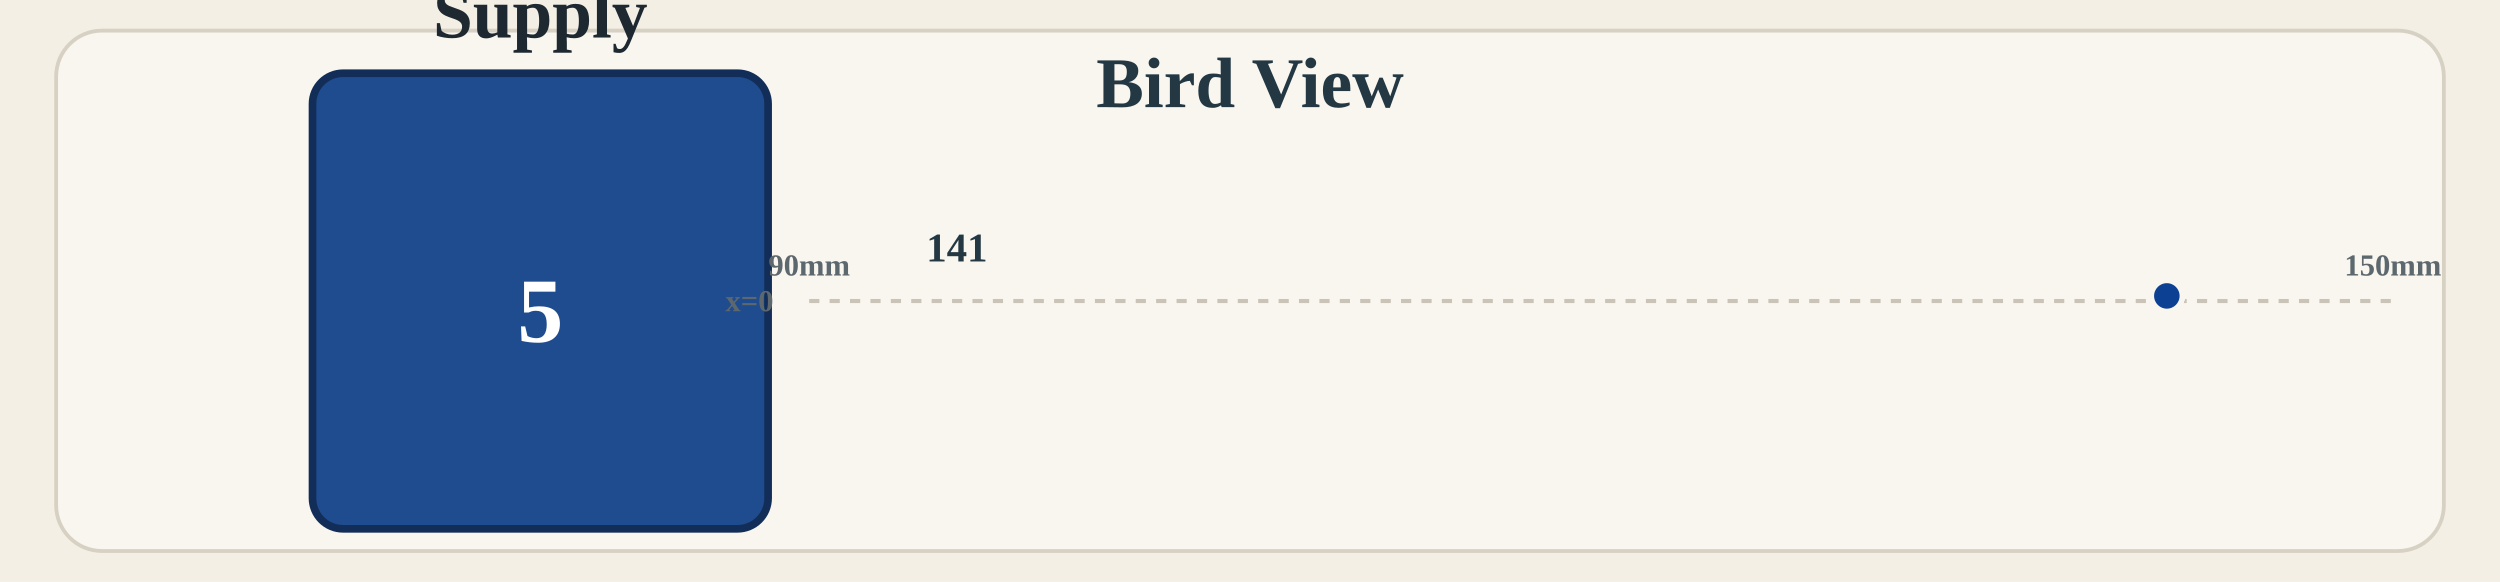
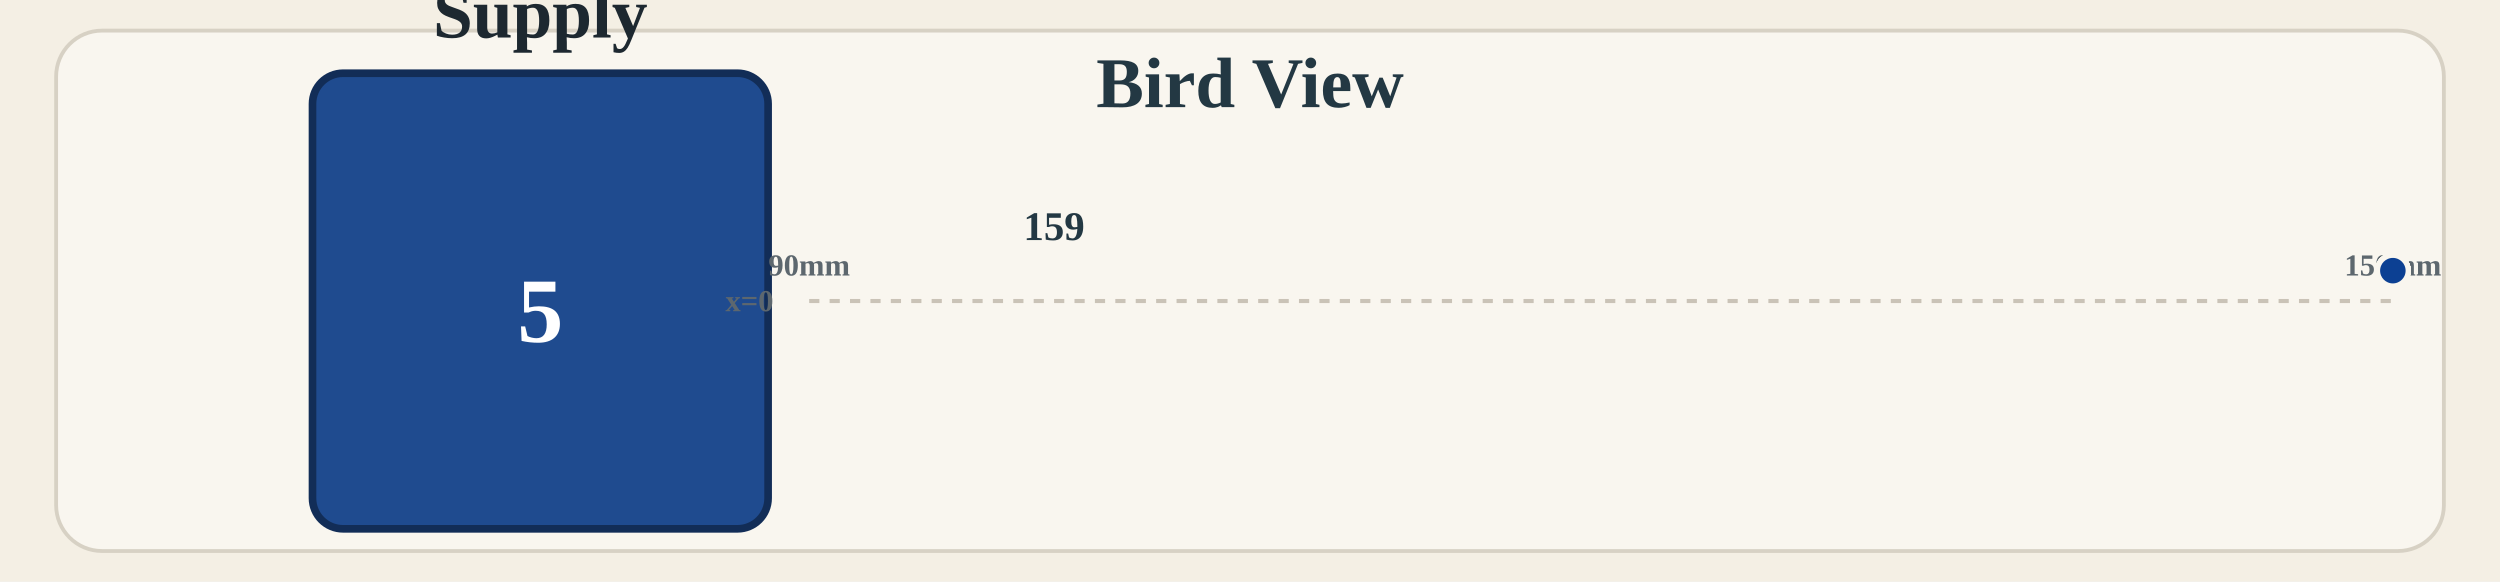
<svg xmlns="http://www.w3.org/2000/svg" width="980" height="228" viewBox="0 0 980 228">
  <rect width="100%" height="100%" fill="#f4efe4" />
  <rect x="22" y="12" width="936" height="204" rx="18" fill="#f9f6ef" stroke="#d7d1c4" stroke-width="1.5" />
  <text x="490.0" y="42.0" text-anchor="middle" font-size="28" font-weight="900" fill="#233843">Bird View</text>
  <rect x="122.5" y="28.7" width="178.6" height="178.6" fill="#1f4b8f" stroke="#122d57" stroke-width="3" rx="12.0" />
  <text x="211.8" y="14.7" text-anchor="middle" font-size="28" font-weight="600" fill="#1d2830">Supply</text>
  <text x="211.8" y="134.0" text-anchor="middle" font-size="36.0" font-weight="700" fill="#ffffff">5</text>
  <line x1="317.2" y1="118.0" x2="938.0" y2="118.0" stroke="#b7aea0" stroke-width="1.6" stroke-dasharray="4 4" opacity="0.7" />
  <text x="317.2" y="108.0" text-anchor="middle" font-size="12" font-weight="600" fill="#5d676e">90mm</text>
  <text x="938.0" y="108.0" text-anchor="middle" font-size="12" font-weight="600" fill="#5d676e">150mm</text>
  <text x="303.2" y="122.0" text-anchor="end" font-size="12" font-weight="700" fill="#5d676e">x=0</text>
-   <circle class="step-history-dot" data-trend="unknown" cx="848.8" cy="116.0" r="6.0" fill="#63d7ff" fill-opacity="0.98" stroke="#f9f6ef" stroke-width="2" />
-   <circle class="step-history-dot" data-trend="neutral" cx="848.8" cy="116.0" r="6.0" fill="#63d7ff" fill-opacity="0.98" stroke="#f9f6ef" stroke-width="2" />
-   <circle class="step-history-dot" data-trend="neutral" cx="848.8" cy="116.0" r="6.0" fill="#63d7ff" fill-opacity="0.98" stroke="#f9f6ef" stroke-width="2" />
-   <circle class="step-history-dot" data-trend="neutral" cx="848.8" cy="116.0" r="6.0" fill="#63d7ff" fill-opacity="0.98" stroke="#f9f6ef" stroke-width="2" />
-   <circle class="step-history-dot" data-trend="neutral" cx="848.8" cy="116.0" r="6.0" fill="#63d7ff" fill-opacity="0.98" stroke="#f9f6ef" stroke-width="2" />
-   <circle class="step-history-dot" data-trend="neutral" cx="848.8" cy="116.0" r="6.0" fill="#63d7ff" fill-opacity="0.98" stroke="#f9f6ef" stroke-width="2" />
-   <circle class="step-history-dot" data-trend="neutral" cx="849.0" cy="116.0" r="6.0" fill="#63d7ff" fill-opacity="0.98" stroke="#f9f6ef" stroke-width="2" />
-   <circle class="step-history-dot" data-trend="neutral" cx="848.9" cy="116.0" r="6.0" fill="#63d7ff" fill-opacity="0.98" stroke="#f9f6ef" stroke-width="2" />
-   <circle class="step-history-dot" data-trend="neutral" cx="849.1" cy="116.0" r="6.0" fill="#63d7ff" fill-opacity="0.98" stroke="#f9f6ef" stroke-width="2" />
-   <circle class="step-history-dot" data-trend="neutral" cx="849.1" cy="116.0" r="6.0" fill="#63d7ff" fill-opacity="0.98" stroke="#f9f6ef" stroke-width="2" />
-   <circle class="step-history-dot" data-trend="neutral" cx="849.2" cy="116.0" r="6.0" fill="#63d7ff" fill-opacity="0.98" stroke="#f9f6ef" stroke-width="2" />
-   <circle class="step-history-dot" data-trend="neutral" cx="849.2" cy="116.0" r="6.0" fill="#63d7ff" fill-opacity="0.98" stroke="#f9f6ef" stroke-width="2" />
-   <circle class="step-history-dot" data-trend="neutral" cx="849.3" cy="116.0" r="6.0" fill="#63d7ff" fill-opacity="0.98" stroke="#f9f6ef" stroke-width="2" />
-   <circle class="step-history-dot" data-trend="neutral" cx="849.4" cy="116.0" r="6.0" fill="#63d7ff" fill-opacity="0.98" stroke="#f9f6ef" stroke-width="2" />
-   <circle class="step-history-dot" data-trend="neutral" cx="849.5" cy="116.0" r="6.0" fill="#63d7ff" fill-opacity="0.98" stroke="#f9f6ef" stroke-width="2" />
-   <circle class="step-history-dot" data-trend="neutral" cx="849.5" cy="116.0" r="6.0" fill="#63d7ff" fill-opacity="0.98" stroke="#f9f6ef" stroke-width="2" />
-   <circle class="step-history-dot" data-trend="neutral" cx="849.5" cy="116.0" r="6.0" fill="#63d7ff" fill-opacity="0.98" stroke="#f9f6ef" stroke-width="2" />
-   <circle class="step-history-dot" data-trend="neutral" cx="849.4" cy="116.0" r="6.0" fill="#0b3d91" fill-opacity="0.98" stroke="#f9f6ef" stroke-width="2" />
-   <text x="375.1" y="102.5" text-anchor="middle" font-size="16" font-weight="600" fill="#233843" stroke="#f9f6ef" stroke-width="2" paint-order="stroke">141</text>
+   <circle class="step-history-dot" data-trend="unknown" cx="938.0" cy="106.1" r="6.0" fill="#63d7ff" fill-opacity="0.98" stroke="#f9f6ef" stroke-width="2" />
+   <circle class="step-history-dot" data-trend="neutral" cx="938.0" cy="106.1" r="6.0" fill="#63d7ff" fill-opacity="0.98" stroke="#f9f6ef" stroke-width="2" />
+   <circle class="step-history-dot" data-trend="neutral" cx="938.0" cy="106.1" r="6.0" fill="#63d7ff" fill-opacity="0.98" stroke="#f9f6ef" stroke-width="2" />
+   <circle class="step-history-dot" data-trend="neutral" cx="938.0" cy="106.1" r="6.0" fill="#63d7ff" fill-opacity="0.98" stroke="#f9f6ef" stroke-width="2" />
+   <circle class="step-history-dot" data-trend="neutral" cx="938.0" cy="106.1" r="6.0" fill="#63d7ff" fill-opacity="0.98" stroke="#f9f6ef" stroke-width="2" />
+   <circle class="step-history-dot" data-trend="neutral" cx="938.0" cy="106.1" r="6.0" fill="#63d7ff" fill-opacity="0.98" stroke="#f9f6ef" stroke-width="2" />
+   <circle class="step-history-dot" data-trend="neutral" cx="938.0" cy="106.1" r="6.0" fill="#63d7ff" fill-opacity="0.98" stroke="#f9f6ef" stroke-width="2" />
+   <circle class="step-history-dot" data-trend="neutral" cx="938.0" cy="106.1" r="6.0" fill="#63d7ff" fill-opacity="0.98" stroke="#f9f6ef" stroke-width="2" />
+   <circle class="step-history-dot" data-trend="neutral" cx="938.0" cy="106.1" r="6.0" fill="#63d7ff" fill-opacity="0.98" stroke="#f9f6ef" stroke-width="2" />
+   <circle class="step-history-dot" data-trend="neutral" cx="938.0" cy="106.1" r="6.0" fill="#63d7ff" fill-opacity="0.98" stroke="#f9f6ef" stroke-width="2" />
+   <circle class="step-history-dot" data-trend="neutral" cx="938.0" cy="106.1" r="6.0" fill="#63d7ff" fill-opacity="0.98" stroke="#f9f6ef" stroke-width="2" />
+   <circle class="step-history-dot" data-trend="neutral" cx="938.0" cy="106.1" r="6.0" fill="#63d7ff" fill-opacity="0.98" stroke="#f9f6ef" stroke-width="2" />
+   <circle class="step-history-dot" data-trend="neutral" cx="938.0" cy="106.1" r="6.0" fill="#63d7ff" fill-opacity="0.98" stroke="#f9f6ef" stroke-width="2" />
+   <circle class="step-history-dot" data-trend="neutral" cx="938.0" cy="106.1" r="6.0" fill="#63d7ff" fill-opacity="0.98" stroke="#f9f6ef" stroke-width="2" />
+   <circle class="step-history-dot" data-trend="neutral" cx="938.0" cy="106.1" r="6.0" fill="#63d7ff" fill-opacity="0.98" stroke="#f9f6ef" stroke-width="2" />
+   <circle class="step-history-dot" data-trend="neutral" cx="938.0" cy="106.1" r="6.0" fill="#63d7ff" fill-opacity="0.98" stroke="#f9f6ef" stroke-width="2" />
+   <circle class="step-history-dot" data-trend="neutral" cx="938.0" cy="106.1" r="6.0" fill="#63d7ff" fill-opacity="0.98" stroke="#f9f6ef" stroke-width="2" />
+   <circle class="step-history-dot" data-trend="neutral" cx="938.0" cy="106.1" r="6.0" fill="#0b3d91" fill-opacity="0.98" stroke="#f9f6ef" stroke-width="2" />
+   <text x="413.2" y="94.1" text-anchor="middle" font-size="16" font-weight="600" fill="#233843" stroke="#f9f6ef" stroke-width="2" paint-order="stroke">159</text>
</svg>
